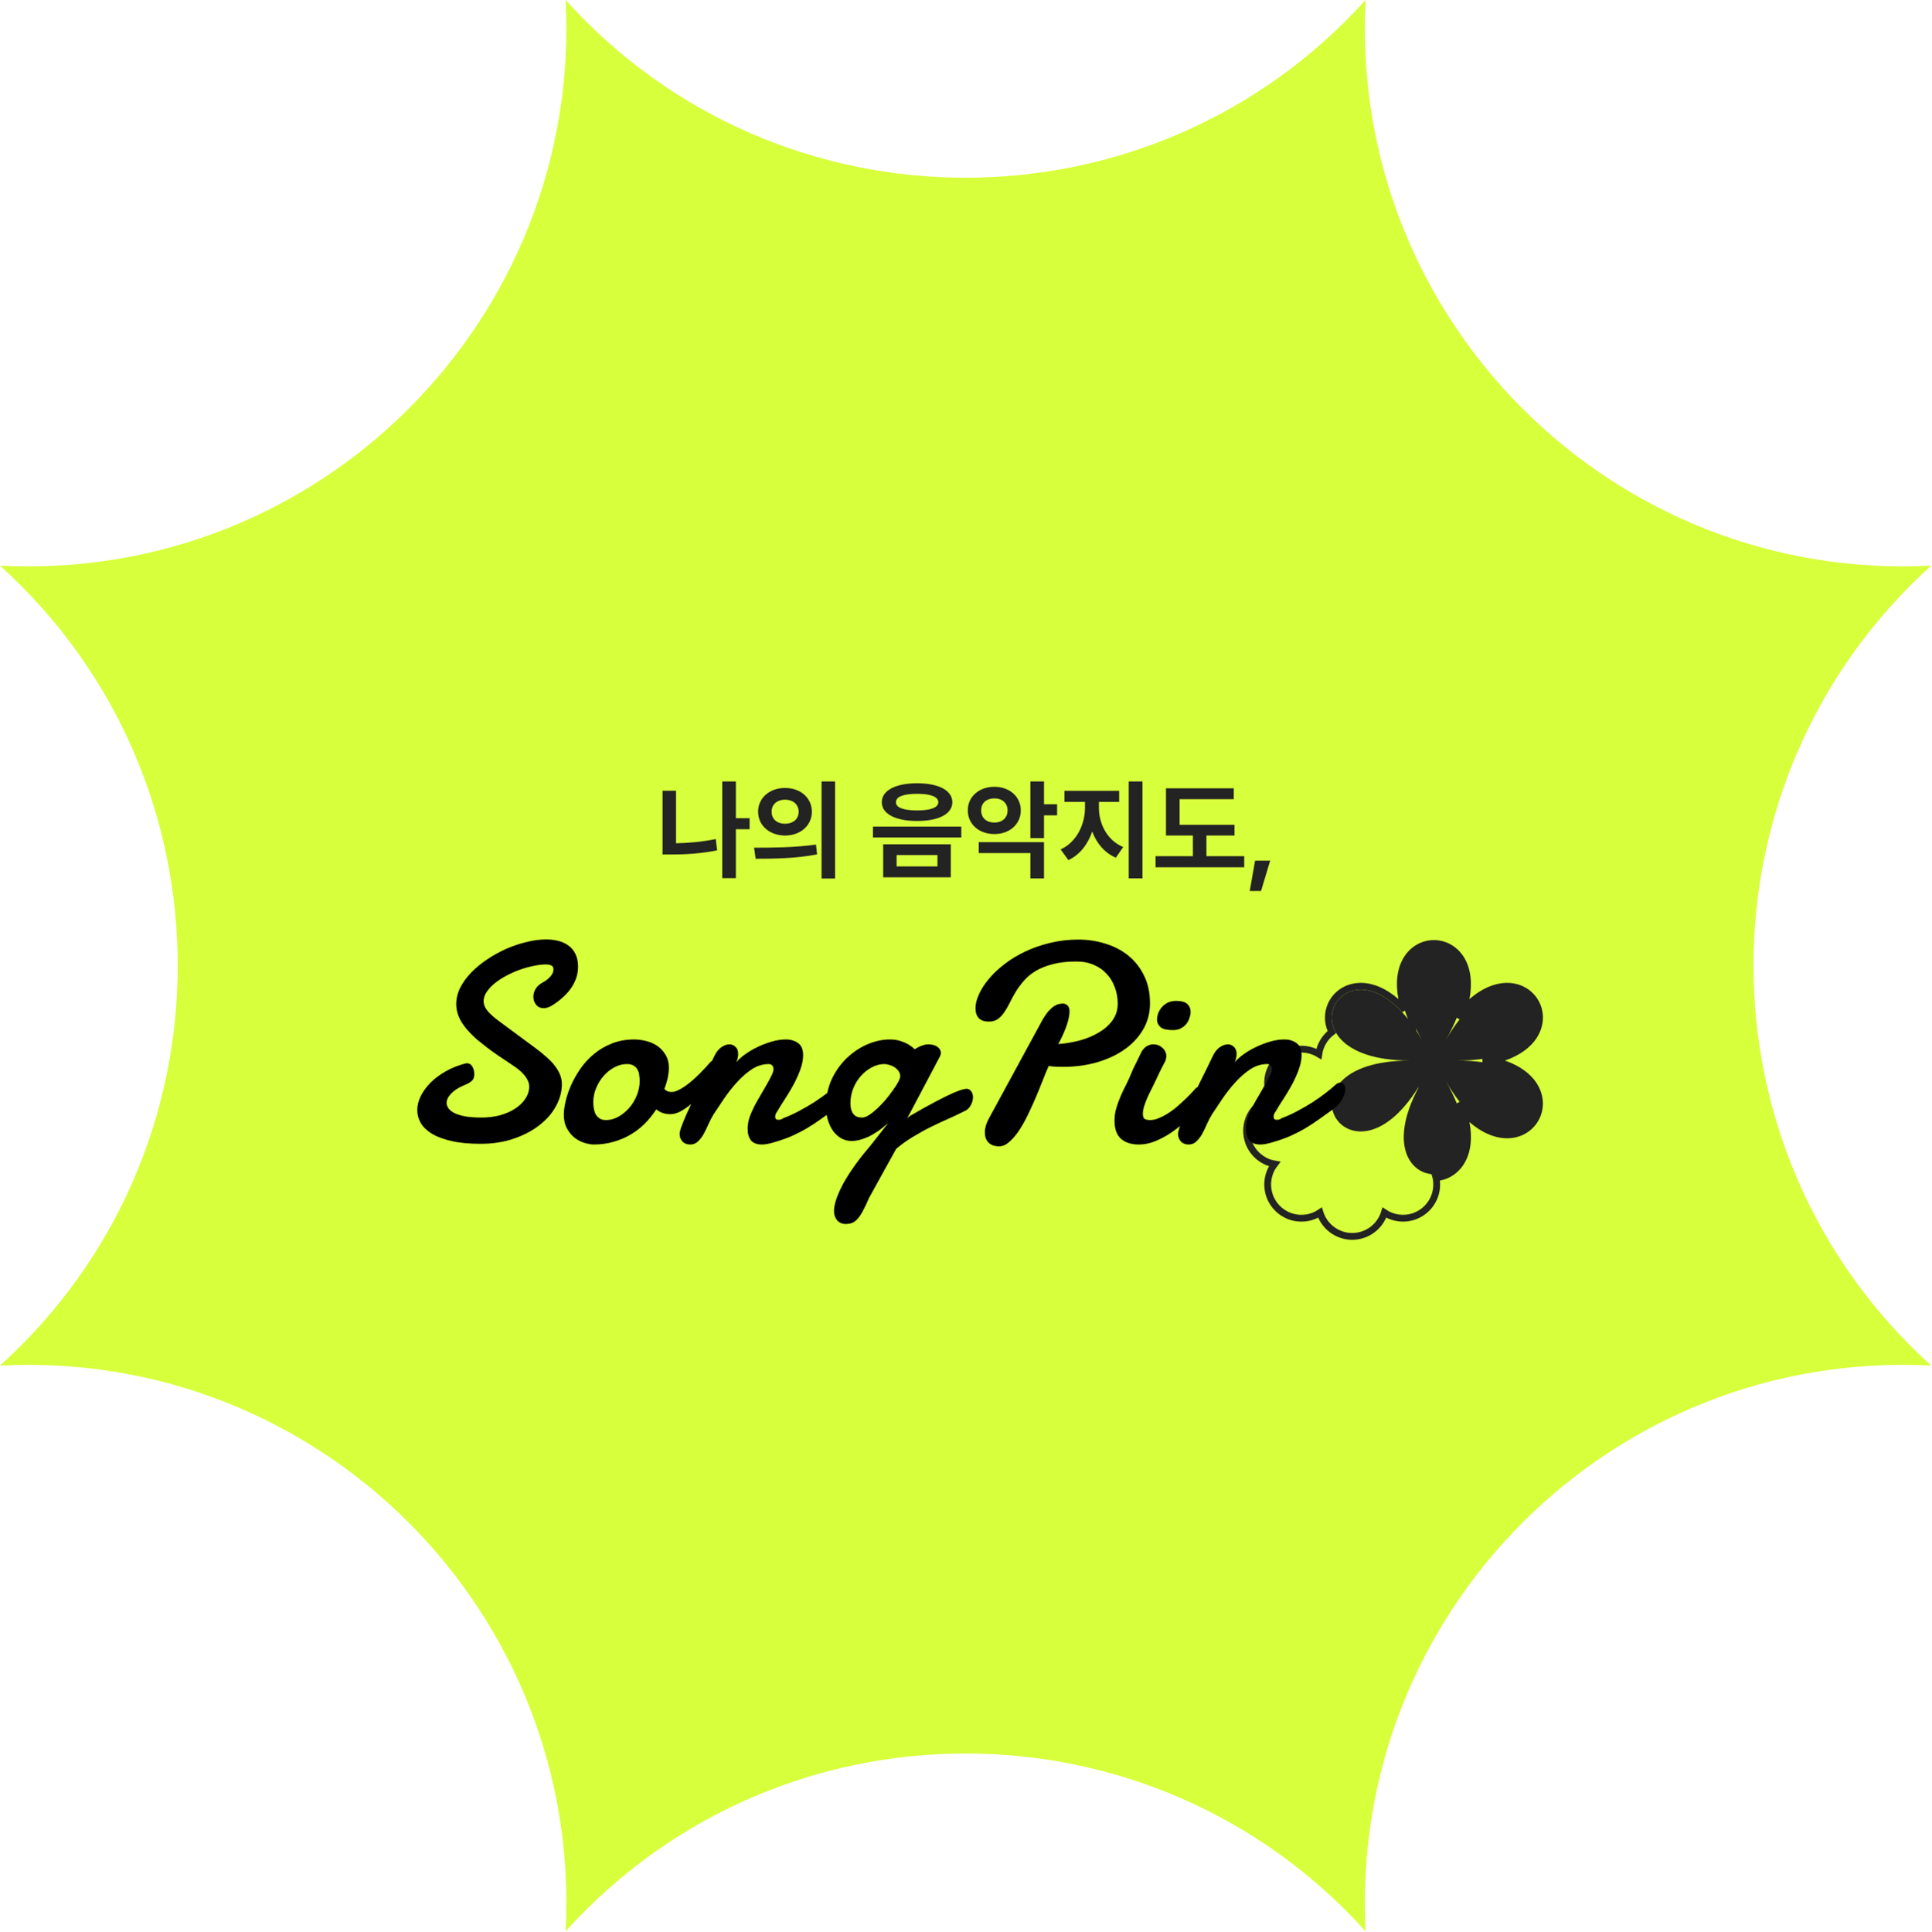
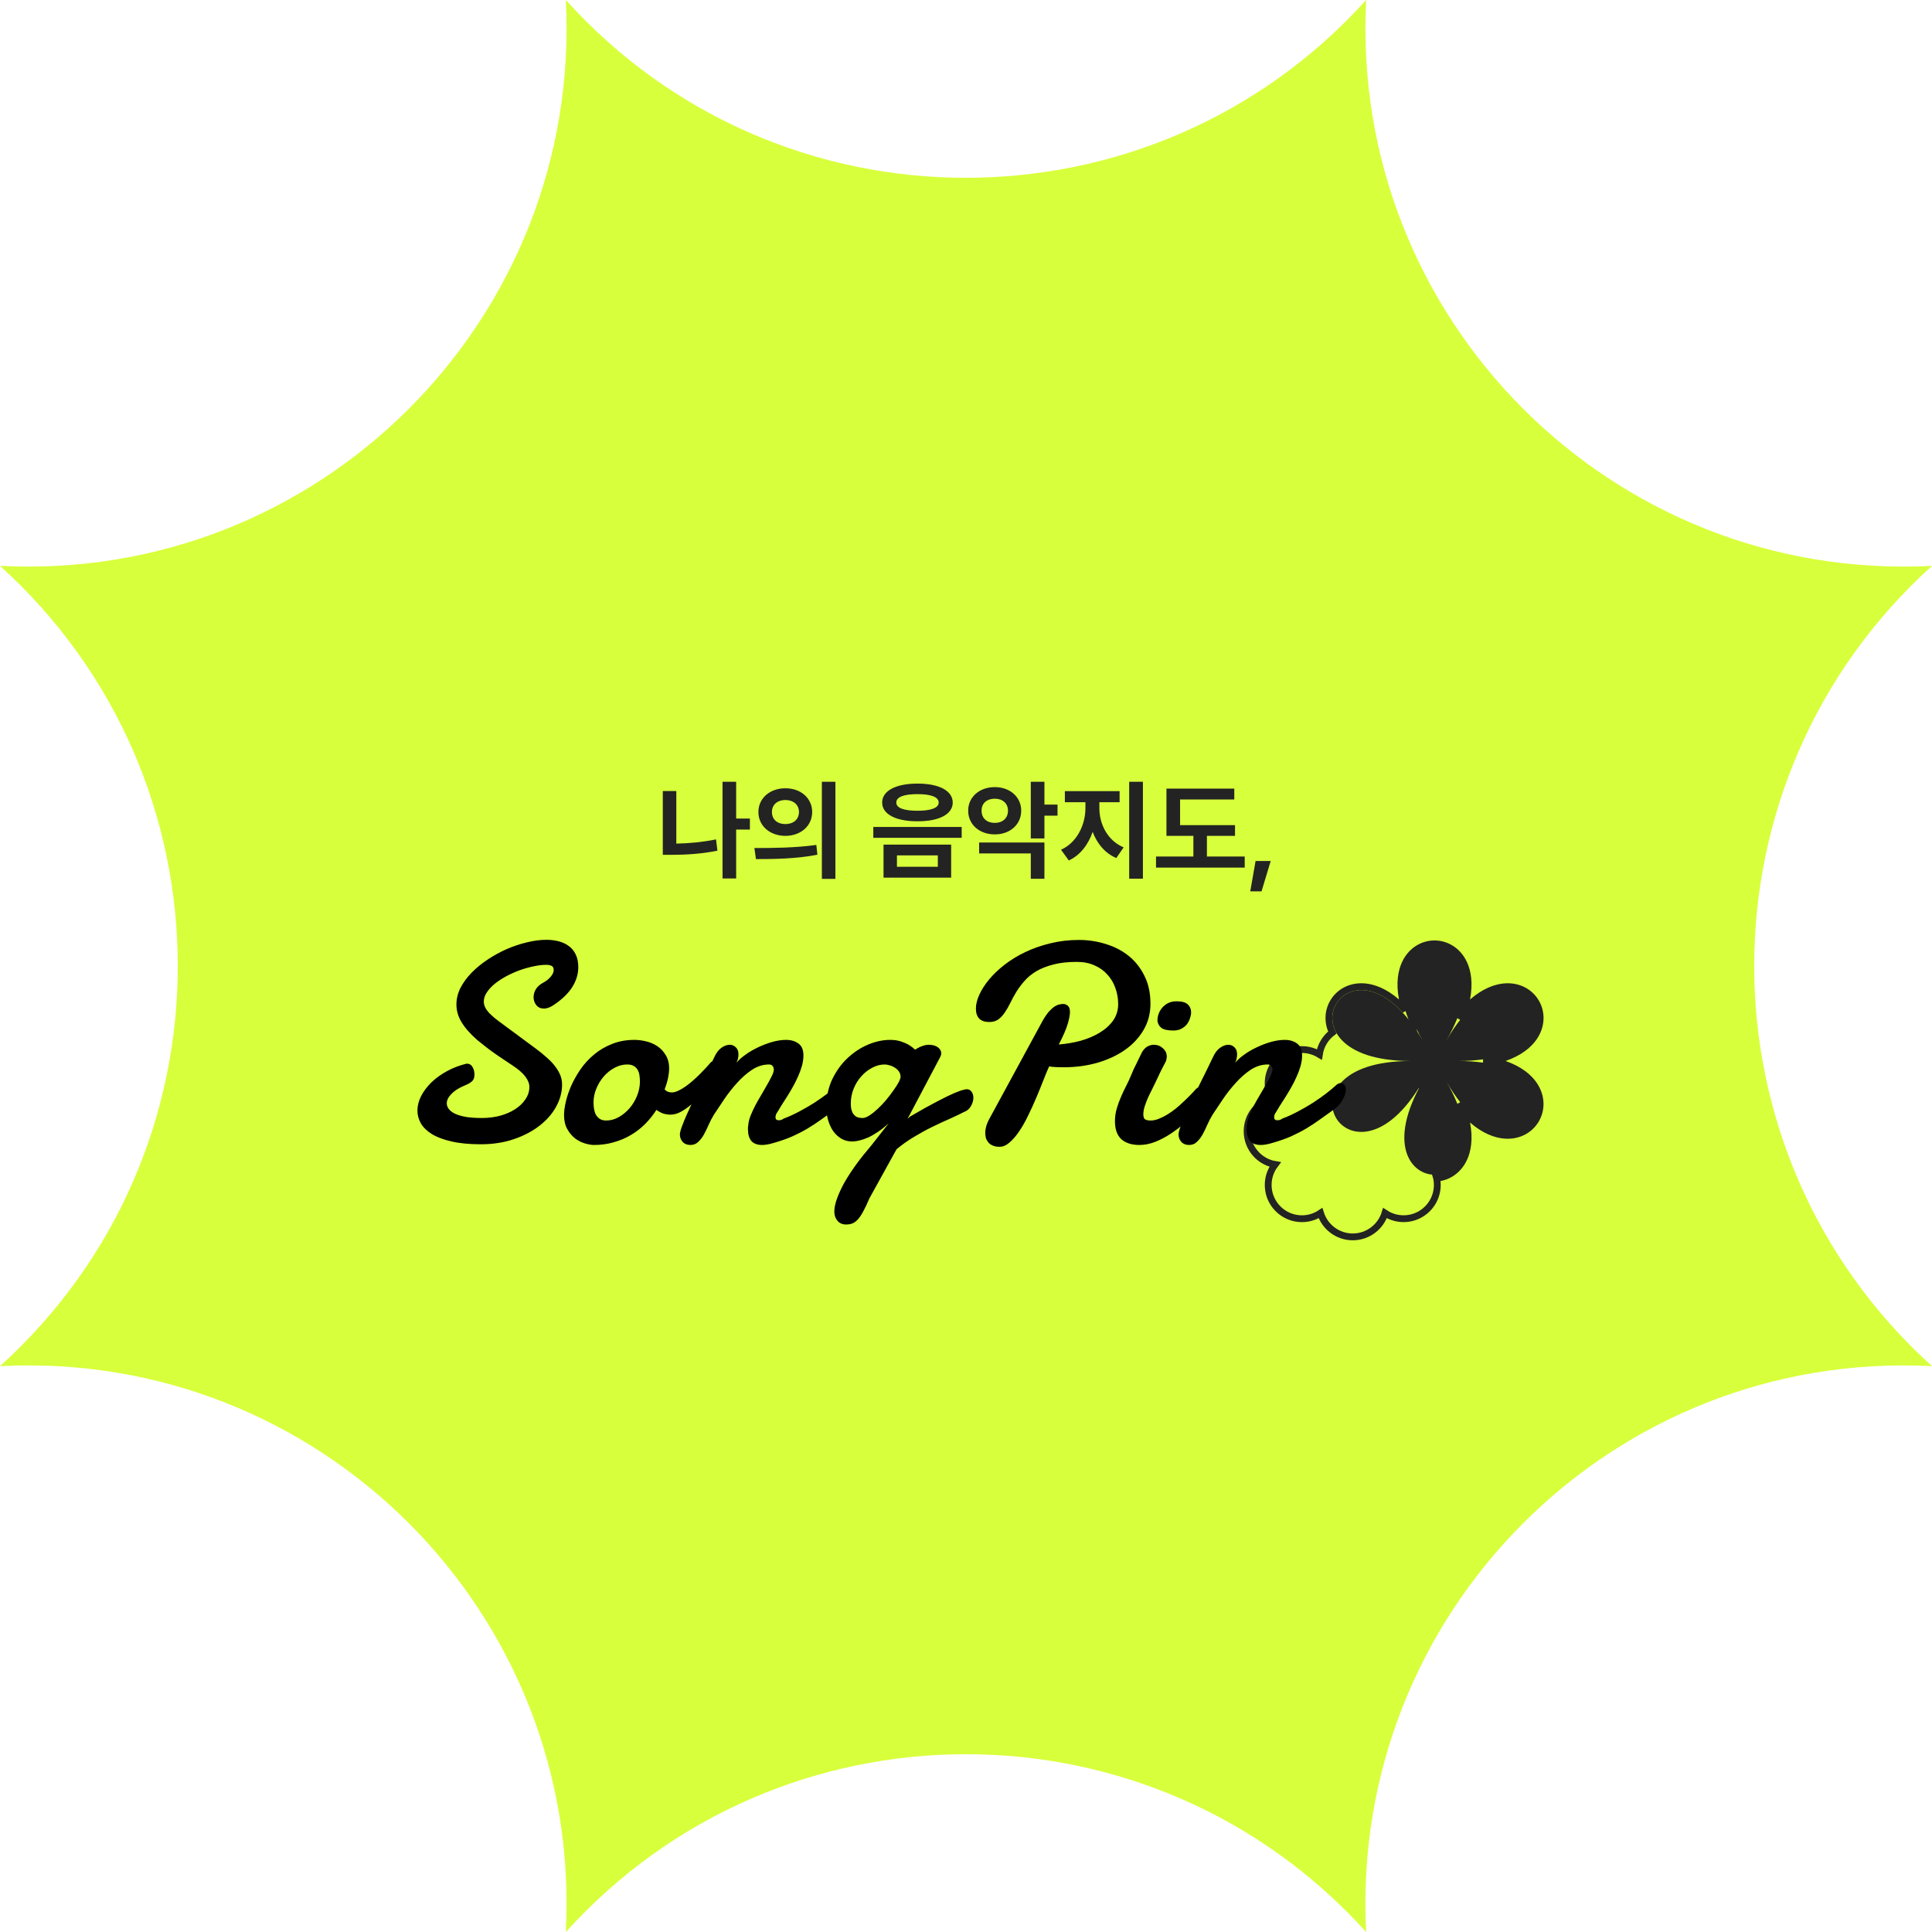
- <svg xmlns="http://www.w3.org/2000/svg" width="567" height="567" viewBox="0 0 567 567" fill="none">
+ <svg xmlns="http://www.w3.org/2000/svg" width="340" height="340" viewBox="0 0 567 567" fill="none">
  <path d="M400.931 0C396.106 93.696 473.304 170.894 567 166.069C497.428 228.948 497.428 338.052 567 400.931C473.304 396.106 396.106 473.304 400.931 567C338.052 497.428 228.948 497.428 166.069 567C170.894 473.304 93.696 396.106 0 400.931C69.572 338.052 69.572 228.948 0 166.069C93.696 170.894 170.894 93.696 166.069 0C228.792 69.572 338.052 69.572 400.931 0Z" fill="#D8FF3B" />
  <path d="M220.078 240.219V243.469H216.047V257.812H212.047V229.438H216.047V240.219H220.078ZM194.516 250.875V232.156H198.484V247.578C202.125 247.516 206.031 247.172 210.141 246.344L210.547 249.656C205.781 250.625 201.172 250.875 196.984 250.875H194.516ZM230.484 231.344C235 231.328 238.344 234.234 238.359 238.312C238.344 242.406 235 245.297 230.484 245.312C226 245.297 222.562 242.406 222.578 238.312C222.562 234.234 226 231.328 230.484 231.344ZM221.391 248.875C226.469 248.891 233.5 248.828 239.578 247.969L239.891 250.844C233.578 252.078 226.828 252.125 221.859 252.125L221.391 248.875ZM226.547 238.312C226.531 240.562 228.234 241.859 230.484 241.844C232.75 241.859 234.469 240.562 234.484 238.312C234.469 236.094 232.75 234.781 230.484 234.781C228.234 234.781 226.531 236.094 226.547 238.312ZM241.203 257.938V229.438H245.172V257.938H241.203ZM269.266 229.969C275.594 229.953 279.594 232.062 279.609 235.531C279.594 238.984 275.594 241.047 269.266 241.031C262.969 241.047 258.891 238.984 258.891 235.531C258.891 232.062 262.969 229.953 269.266 229.969ZM256.297 245.875V242.688H282.234V245.875H256.297ZM259.297 257.562V247.875H279.141V257.562H259.297ZM263.047 235.531C263.016 237.125 265.281 237.938 269.266 237.938C273.188 237.938 275.484 237.125 275.484 235.531C275.484 233.891 273.188 233.062 269.266 233.062C265.281 233.062 263.016 233.891 263.047 235.531ZM263.234 254.375H275.234V251.031H263.234V254.375ZM291.953 231C296.359 230.984 299.703 233.891 299.703 237.906C299.703 242.016 296.359 244.891 291.953 244.875C287.5 244.891 284.125 242.016 284.141 237.906C284.125 233.891 287.5 230.984 291.953 231ZM287.359 250.469V247.25H306.516V257.906H302.516V250.469H287.359ZM288.078 237.906C288.047 240.203 289.719 241.516 291.953 241.5C294.141 241.516 295.812 240.203 295.828 237.906C295.812 235.688 294.141 234.391 291.953 234.406C289.719 234.391 288.047 235.688 288.078 237.906ZM302.516 246.062V229.438H306.516V236.125H310.359V239.375H306.516V246.062H302.516ZM322.641 237.188C322.625 241.781 325 246.703 329.766 248.688L327.609 251.812C324.266 250.391 321.953 247.562 320.672 244.125C319.391 247.859 317.031 250.984 313.672 252.531L311.391 249.375C316.109 247.266 318.547 242 318.547 237.188V235.438H312.516V232.188H328.578V235.438H322.641V237.188ZM331.391 257.875V229.438H335.422V257.875H331.391ZM362.453 242.156V245.312H354.203V251.375H365.297V254.625H339.266V251.375H350.234V245.312H342.328V231.438H362.234V234.625H346.328V242.156H362.453ZM372.922 252.688L370.234 261.594H366.922L368.484 252.688H372.922Z" fill="#232323" />
  <path d="M428.009 311.378C470.064 311.378 445.536 268.895 424.501 305.316C445.52 268.895 396.464 268.895 417.5 305.316C396.481 268.895 371.953 311.378 413.991 311.378C371.936 311.378 396.464 353.861 417.5 317.44C396.481 353.861 445.536 353.861 424.501 317.44C445.52 353.877 470.047 311.378 428.009 311.378Z" fill="#232323" />
  <path d="M429.572 296.532C428.963 297.195 428.355 297.911 427.747 298.682C438.631 271.111 403.365 271.106 414.244 298.667L421.605 345.736M429.572 296.532C429.301 297.39 428.986 298.276 428.622 299.188C447.063 275.965 464.703 306.515 435.384 310.873C436.355 311.014 437.279 311.183 438.157 311.378M429.572 296.532C431.102 291.671 431.177 287.669 430.277 284.552C428.844 279.589 424.962 277 420.994 277C417.026 277 413.145 279.589 411.714 284.552C410.816 287.667 410.892 291.663 412.42 296.518C408.981 292.769 405.558 290.706 402.413 289.927C397.4 288.686 393.217 290.753 391.233 294.189C389.754 296.75 389.544 299.988 391.015 303.013C388.999 304.544 387.586 306.83 387.198 309.448C383.389 307.149 378.365 307.631 375.074 310.923C371.95 314.048 371.347 318.718 373.265 322.441C369.082 323.597 366 327.436 366 331.992C366 336.884 369.55 340.952 374.212 341.758C371.245 345.644 371.538 351.216 375.09 354.769C378.467 358.147 383.7 358.582 387.541 356.029C388.797 360.058 392.556 362.999 397 362.999C401.446 362.999 405.209 360.067 406.462 356.024C410.309 358.567 415.529 358.151 418.91 354.769C421.364 352.315 422.262 348.896 421.605 345.736M429.572 296.532C433.017 292.774 436.446 290.707 439.597 289.927C444.611 288.686 448.795 290.753 450.78 294.189C452.764 297.625 452.463 302.281 448.881 306.002C446.632 308.339 443.13 310.274 438.157 311.378M438.157 311.378C437.279 311.573 436.355 311.742 435.383 311.883C464.679 316.244 447.056 346.787 428.633 323.588C428.996 324.5 429.312 325.385 429.582 326.243M438.157 311.378C443.126 312.483 446.625 314.418 448.872 316.756C452.452 320.478 452.752 325.136 450.767 328.573C448.783 332.01 444.6 334.078 439.587 332.835C436.442 332.056 433.02 329.993 429.582 326.243M429.582 326.243C428.974 325.58 428.365 324.864 427.758 324.094C433.092 337.612 427.323 344.497 421.345 344.748C421.449 345.074 421.535 345.403 421.605 345.736M429.582 326.243C431.109 331.095 431.184 335.09 430.286 338.203C428.928 342.916 425.359 345.489 421.605 345.736" stroke="#232323" stroke-width="2" />
  <path d="M136.943 312.154C137.736 312.154 138.311 312.482 138.666 313.139C139.049 313.768 139.24 314.492 139.24 315.312C139.24 315.723 139.199 316.078 139.117 316.379C139.035 316.68 138.871 316.967 138.625 317.24C138.379 317.486 138.051 317.732 137.641 317.979C137.23 318.197 136.697 318.443 136.041 318.717C134.51 319.373 133.307 320.166 132.432 321.096C131.557 321.998 131.119 322.9 131.119 323.803C131.119 324.377 131.311 324.924 131.693 325.443C132.076 325.963 132.678 326.428 133.498 326.838C134.318 327.221 135.371 327.535 136.656 327.781C137.969 328 139.541 328.109 141.373 328.109C143.26 328.109 145.051 327.891 146.746 327.453C148.441 326.988 149.918 326.346 151.176 325.525C152.461 324.705 153.473 323.734 154.211 322.613C154.977 321.492 155.359 320.275 155.359 318.963C155.359 317.979 154.949 316.953 154.129 315.887C153.309 314.82 152.01 313.713 150.232 312.564C147.088 310.514 144.695 308.859 143.055 307.602C141.441 306.344 140.443 305.551 140.061 305.223C138.01 303.418 136.479 301.682 135.467 300.014C134.455 298.346 133.949 296.609 133.949 294.805C133.949 293.137 134.346 291.51 135.139 289.924C135.959 288.338 137.053 286.848 138.42 285.453C139.787 284.059 141.359 282.773 143.137 281.598C144.941 280.395 146.814 279.369 148.756 278.521C150.725 277.674 152.693 277.018 154.662 276.553C156.658 276.061 158.545 275.814 160.322 275.814C161.662 275.814 162.893 275.965 164.014 276.266C165.162 276.566 166.16 277.045 167.008 277.701C167.855 278.33 168.512 279.15 168.977 280.162C169.469 281.174 169.715 282.391 169.715 283.812C169.715 285.863 169.127 287.818 167.951 289.678C166.775 291.537 164.984 293.273 162.578 294.887C161.512 295.625 160.527 295.994 159.625 295.994C158.695 295.994 157.957 295.666 157.41 295.01C156.863 294.326 156.59 293.533 156.59 292.631C156.59 291.865 156.809 291.1 157.246 290.334C157.711 289.568 158.449 288.912 159.461 288.365C160.254 287.955 160.951 287.408 161.553 286.725C162.182 286.014 162.496 285.33 162.496 284.674C162.496 284.045 162.277 283.635 161.84 283.443C161.43 283.252 160.924 283.156 160.322 283.156C159.174 283.156 157.916 283.307 156.549 283.607C155.209 283.881 153.855 284.264 152.488 284.756C151.148 285.248 149.836 285.836 148.551 286.52C147.293 287.203 146.172 287.941 145.188 288.734C144.23 289.527 143.451 290.375 142.85 291.277C142.275 292.152 141.988 293.027 141.988 293.902C141.988 294.504 142.111 295.064 142.357 295.584C142.604 296.104 142.959 296.623 143.424 297.143C143.916 297.662 144.504 298.209 145.188 298.783C145.871 299.33 146.664 299.932 147.566 300.588L157.164 307.684C158.395 308.586 159.488 309.475 160.445 310.35C161.43 311.197 162.25 312.059 162.906 312.934C163.562 313.781 164.068 314.643 164.424 315.518C164.779 316.393 164.957 317.322 164.957 318.307C164.957 320.494 164.383 322.641 163.234 324.746C162.113 326.824 160.5 328.684 158.395 330.324C156.316 331.965 153.801 333.291 150.848 334.303C147.922 335.314 144.668 335.82 141.086 335.82C137.75 335.82 134.906 335.547 132.555 335C130.23 334.48 128.316 333.77 126.812 332.867C125.309 331.938 124.215 330.885 123.531 329.709C122.848 328.506 122.506 327.248 122.506 325.936C122.506 324.568 122.848 323.188 123.531 321.793C124.242 320.371 125.227 319.031 126.484 317.773C127.77 316.516 129.301 315.395 131.078 314.41C132.855 313.426 134.811 312.674 136.943 312.154ZM184.07 312.4C182.785 312.4 181.541 312.729 180.338 313.385C179.162 314.014 178.109 314.861 177.18 315.928C176.277 316.967 175.553 318.156 175.006 319.496C174.459 320.809 174.186 322.162 174.186 323.557C174.186 324.076 174.227 324.65 174.309 325.279C174.391 325.881 174.555 326.455 174.801 327.002C175.074 327.521 175.457 327.959 175.949 328.314C176.441 328.67 177.098 328.848 177.918 328.848C179.176 328.848 180.393 328.52 181.568 327.863C182.771 327.18 183.838 326.305 184.768 325.238C185.697 324.145 186.436 322.914 186.982 321.547C187.529 320.18 187.803 318.799 187.803 317.404C187.803 316.857 187.762 316.297 187.68 315.723C187.625 315.121 187.461 314.574 187.188 314.082C186.941 313.59 186.572 313.193 186.08 312.893C185.588 312.564 184.918 312.4 184.07 312.4ZM186.203 305.182C187.242 305.182 188.35 305.318 189.525 305.592C190.729 305.865 191.836 306.33 192.848 306.986C193.859 307.643 194.693 308.518 195.35 309.611C196.033 310.678 196.375 312.004 196.375 313.59C196.375 314.41 196.266 315.354 196.047 316.42C195.828 317.459 195.5 318.553 195.062 319.701C195.336 320.029 195.65 320.262 196.006 320.398C196.361 320.535 196.744 320.604 197.154 320.604C197.729 320.604 198.357 320.439 199.041 320.111C199.752 319.783 200.477 319.359 201.215 318.84C201.953 318.32 202.691 317.732 203.43 317.076C204.168 316.42 204.865 315.764 205.521 315.107C206.178 314.451 206.766 313.836 207.285 313.262C207.832 312.66 208.283 312.154 208.639 311.744C208.83 311.553 209.062 311.457 209.336 311.457C209.719 311.457 210.061 311.662 210.361 312.072C210.662 312.455 210.812 313.002 210.812 313.713C210.812 314.424 210.594 315.244 210.156 316.174C209.746 317.104 208.967 318.074 207.818 319.086C207.162 319.797 206.41 320.617 205.562 321.547C204.715 322.477 203.812 323.352 202.855 324.172C201.898 324.992 200.9 325.689 199.861 326.264C198.822 326.838 197.783 327.125 196.744 327.125C196.033 327.125 195.336 327.016 194.652 326.797C193.996 326.578 193.326 326.223 192.643 325.73C191.658 327.262 190.537 328.656 189.279 329.914C188.021 331.172 186.613 332.252 185.055 333.154C183.523 334.057 181.855 334.754 180.051 335.246C178.273 335.766 176.373 336.025 174.35 336.025C173.584 336.025 172.695 335.875 171.684 335.574C170.672 335.273 169.701 334.781 168.771 334.098C167.869 333.387 167.104 332.471 166.475 331.35C165.846 330.229 165.531 328.861 165.531 327.248C165.531 326.154 165.709 324.842 166.064 323.311C166.42 321.779 166.953 320.207 167.664 318.594C168.402 316.953 169.318 315.34 170.412 313.754C171.533 312.141 172.859 310.705 174.391 309.447C175.922 308.162 177.672 307.137 179.641 306.371C181.609 305.578 183.797 305.182 186.203 305.182ZM209.705 310.104C210.252 308.928 210.936 308.053 211.756 307.479C212.576 306.904 213.383 306.617 214.176 306.617C214.832 306.617 215.42 306.863 215.939 307.355C216.459 307.82 216.719 308.518 216.719 309.447C216.719 309.803 216.678 310.186 216.596 310.596C216.514 311.006 216.363 311.443 216.145 311.908C216.746 311.143 217.607 310.363 218.729 309.57C219.85 308.75 221.08 308.025 222.42 307.396C223.787 306.74 225.182 306.207 226.604 305.797C228.053 305.387 229.42 305.182 230.705 305.182C232.154 305.182 233.357 305.537 234.314 306.248C235.299 306.932 235.791 308.107 235.791 309.775C235.791 310.76 235.641 311.785 235.34 312.852C235.039 313.918 234.643 314.984 234.15 316.051C233.686 317.117 233.152 318.17 232.551 319.209C231.977 320.221 231.402 321.178 230.828 322.08C230.254 322.982 229.721 323.816 229.229 324.582C228.764 325.32 228.395 325.936 228.121 326.428C227.766 326.865 227.588 327.371 227.588 327.945C227.588 328.164 227.656 328.355 227.793 328.52C227.93 328.684 228.148 328.766 228.449 328.766C228.641 328.766 228.859 328.752 229.105 328.725C229.352 328.67 229.652 328.52 230.008 328.273C231.484 327.727 232.988 327.043 234.52 326.223C236.078 325.402 237.568 324.541 238.99 323.639C240.412 322.709 241.711 321.793 242.887 320.891C244.09 319.961 245.088 319.127 245.881 318.389C246.1 318.197 246.318 318.061 246.537 317.979C246.756 317.896 246.961 317.855 247.152 317.855C247.617 317.855 247.973 318.033 248.219 318.389C248.492 318.744 248.629 319.195 248.629 319.742C248.629 320.59 248.355 321.533 247.809 322.572C247.289 323.611 246.455 324.582 245.307 325.484C243.748 326.605 242.312 327.631 241 328.561C239.715 329.49 238.389 330.365 237.021 331.186C235.682 331.979 234.232 332.73 232.674 333.441C231.143 334.125 229.338 334.768 227.26 335.369C226.549 335.588 225.893 335.752 225.291 335.861C224.717 335.971 224.184 336.025 223.691 336.025C222.242 336.025 221.176 335.629 220.492 334.836C219.836 334.016 219.508 332.881 219.508 331.432C219.508 331.24 219.508 331.062 219.508 330.898C219.535 330.707 219.562 330.502 219.59 330.283C219.645 329.436 219.863 328.506 220.246 327.494C220.656 326.482 221.135 325.443 221.682 324.377C222.256 323.311 222.857 322.258 223.486 321.219C224.115 320.152 224.689 319.154 225.209 318.225C225.756 317.268 226.207 316.42 226.562 315.682C226.918 314.943 227.096 314.342 227.096 313.877C227.096 313.467 226.973 313.125 226.727 312.852C226.508 312.551 226.166 312.4 225.701 312.4C223.951 312.4 222.283 312.92 220.697 313.959C219.139 314.998 217.676 316.283 216.309 317.814C214.941 319.318 213.684 320.918 212.535 322.613C211.387 324.309 210.375 325.826 209.5 327.166C208.953 328.068 208.447 329.039 207.982 330.078C207.545 331.09 207.08 332.047 206.588 332.949C206.096 333.824 205.535 334.549 204.906 335.123C204.305 335.725 203.539 336.025 202.609 336.025C201.652 336.025 200.9 335.725 200.354 335.123C199.807 334.521 199.533 333.783 199.533 332.908C199.533 332.443 199.725 331.691 200.107 330.652C200.49 329.613 200.982 328.41 201.584 327.043C202.186 325.676 202.855 324.213 203.594 322.654C204.359 321.068 205.111 319.51 205.85 317.979C206.615 316.42 207.34 314.957 208.023 313.59C208.707 312.223 209.268 311.061 209.705 310.104ZM261.221 305.182C262.424 305.182 263.477 305.332 264.379 305.633C265.281 305.934 266.047 306.262 266.676 306.617C267.387 307.055 268.016 307.533 268.562 308.053C268.945 307.807 269.355 307.574 269.793 307.355C270.176 307.164 270.6 307 271.064 306.863C271.529 306.699 271.994 306.617 272.459 306.617C273.662 306.617 274.592 306.863 275.248 307.355C275.904 307.848 276.232 308.436 276.232 309.119C276.232 309.475 276.137 309.83 275.945 310.186L266.348 328.355L267.127 327.658C270.354 325.771 273.006 324.295 275.084 323.229C277.162 322.135 278.816 321.328 280.047 320.809C281.277 320.289 282.152 319.975 282.672 319.865C283.219 319.729 283.561 319.66 283.697 319.66C284.326 319.66 284.805 319.906 285.133 320.398C285.488 320.863 285.666 321.451 285.666 322.162C285.666 322.955 285.434 323.762 284.969 324.582C284.531 325.402 283.848 325.99 282.918 326.346C281.688 326.975 280.252 327.658 278.611 328.396C276.971 329.107 275.262 329.9 273.484 330.775C271.707 331.65 269.916 332.635 268.111 333.729C266.334 334.795 264.666 335.984 263.107 337.297L255.15 351.693C254.494 353.252 253.893 354.523 253.346 355.508C252.826 356.492 252.307 357.271 251.787 357.846C251.268 358.42 250.734 358.816 250.188 359.035C249.641 359.254 249.012 359.363 248.301 359.363C247.234 359.363 246.387 358.994 245.758 358.256C245.156 357.518 244.855 356.629 244.855 355.59C244.855 354.496 245.115 353.225 245.635 351.775C246.154 350.326 246.879 348.754 247.809 347.059C248.766 345.391 249.914 343.627 251.254 341.768C252.594 339.936 254.084 338.062 255.725 336.148L260.811 329.668C259.771 330.625 258.746 331.445 257.734 332.129C256.723 332.812 255.752 333.373 254.822 333.811C253.893 334.221 253.018 334.521 252.197 334.713C251.404 334.904 250.707 335 250.105 335C249.012 335 248 334.754 247.07 334.262C246.141 333.742 245.334 333.031 244.65 332.129C243.994 331.227 243.475 330.16 243.092 328.93C242.709 327.699 242.518 326.359 242.518 324.91C242.518 321.902 243.092 319.182 244.24 316.748C245.416 314.314 246.906 312.25 248.711 310.555C250.543 308.832 252.553 307.506 254.74 306.576C256.955 305.646 259.115 305.182 261.221 305.182ZM259.662 312.4C258.377 312.4 257.133 312.729 255.93 313.385C254.727 314.014 253.66 314.861 252.73 315.928C251.801 316.967 251.062 318.17 250.516 319.537C249.969 320.904 249.695 322.312 249.695 323.762C249.695 324.199 249.723 324.678 249.777 325.197C249.859 325.689 250.01 326.154 250.229 326.592C250.475 327.029 250.816 327.398 251.254 327.699C251.719 327.973 252.348 328.109 253.141 328.109C253.715 328.109 254.385 327.863 255.15 327.371C255.943 326.852 256.75 326.209 257.57 325.443C258.418 324.65 259.238 323.789 260.031 322.859C260.824 321.902 261.535 320.973 262.164 320.07C262.82 319.168 263.34 318.361 263.723 317.65C264.105 316.912 264.297 316.365 264.297 316.01C264.297 315.408 264.133 314.889 263.805 314.451C263.477 313.986 263.066 313.604 262.574 313.303C262.109 313.002 261.604 312.783 261.057 312.646C260.537 312.482 260.072 312.4 259.662 312.4ZM307.896 312.975C307.377 314.123 306.803 315.504 306.174 317.117C305.545 318.73 304.861 320.412 304.123 322.162C303.385 323.912 302.592 325.648 301.744 327.371C300.924 329.094 300.049 330.639 299.119 332.006C298.217 333.346 297.273 334.439 296.289 335.287C295.332 336.135 294.348 336.559 293.336 336.559C292.488 336.559 291.791 336.422 291.244 336.148C290.697 335.902 290.273 335.574 289.973 335.164C289.672 334.781 289.453 334.357 289.316 333.893C289.207 333.4 289.152 332.936 289.152 332.498C289.152 331.842 289.248 331.172 289.439 330.488C289.658 329.805 289.918 329.176 290.219 328.602L305.928 299.686C306.611 298.482 307.254 297.539 307.855 296.855C308.484 296.172 309.059 295.666 309.578 295.338C310.125 295.01 310.604 294.818 311.014 294.764C311.424 294.682 311.766 294.641 312.039 294.641C312.531 294.641 312.982 294.818 313.393 295.174C313.803 295.502 314.008 296.117 314.008 297.02C314.008 297.895 313.775 299.098 313.311 300.629C312.846 302.16 311.984 304.129 310.727 306.535C312.859 306.371 314.965 306.016 317.043 305.469C319.121 304.895 320.98 304.115 322.621 303.131C324.289 302.146 325.629 300.957 326.641 299.562C327.652 298.141 328.158 296.5 328.158 294.641C328.158 293 327.885 291.441 327.338 289.965C326.818 288.461 326.039 287.148 325 286.027C323.988 284.879 322.73 283.977 321.227 283.32C319.723 282.637 317.986 282.295 316.018 282.295C313.338 282.295 311.027 282.555 309.086 283.074C307.172 283.566 305.518 284.223 304.123 285.043C302.756 285.863 301.607 286.807 300.678 287.873C299.748 288.939 298.941 290.02 298.258 291.113C297.602 292.207 297.014 293.287 296.494 294.354C295.975 295.42 295.428 296.363 294.854 297.184C294.307 298.004 293.678 298.674 292.967 299.193C292.256 299.686 291.381 299.932 290.342 299.932C289.002 299.932 288.004 299.59 287.348 298.906C286.719 298.223 286.404 297.252 286.404 295.994C286.404 294.736 286.746 293.369 287.43 291.893C288.113 290.389 289.084 288.885 290.342 287.381C291.6 285.877 293.117 284.441 294.895 283.074C296.699 281.68 298.723 280.449 300.965 279.383C303.207 278.316 305.641 277.469 308.266 276.84C310.918 276.184 313.707 275.855 316.633 275.855C319.367 275.855 321.992 276.252 324.508 277.045C327.051 277.811 329.293 278.973 331.234 280.531C333.176 282.09 334.721 284.045 335.869 286.396C337.045 288.721 337.633 291.455 337.633 294.6C337.633 297.471 336.936 300.068 335.541 302.393C334.174 304.689 332.314 306.645 329.963 308.258C327.639 309.844 324.945 311.074 321.883 311.949C318.82 312.797 315.594 313.221 312.203 313.221C311.492 313.221 310.768 313.207 310.029 313.18C309.318 313.152 308.607 313.084 307.896 312.975ZM339.684 299.521C339.684 298.893 339.793 298.25 340.012 297.594C340.258 296.91 340.613 296.295 341.078 295.748C341.543 295.201 342.117 294.75 342.801 294.395C343.512 294.039 344.346 293.861 345.303 293.861C346.889 293.861 347.996 294.176 348.625 294.805C349.254 295.406 349.568 296.172 349.568 297.102C349.568 297.621 349.459 298.195 349.24 298.824C349.049 299.453 348.748 300.041 348.338 300.588C347.928 301.107 347.395 301.545 346.738 301.9C346.082 302.256 345.303 302.434 344.4 302.434C342.705 302.434 341.516 302.174 340.832 301.654C340.148 301.107 339.766 300.396 339.684 299.521ZM335.172 308.75C335.637 307.984 336.17 307.438 336.771 307.109C337.373 306.781 337.988 306.617 338.617 306.617C339.656 306.617 340.545 306.959 341.283 307.643C342.049 308.299 342.432 309.146 342.432 310.186C342.404 310.432 342.363 310.678 342.309 310.924C342.281 311.17 342.199 311.416 342.062 311.662C341.68 312.373 341.365 312.975 341.119 313.467C340.873 313.959 340.641 314.424 340.422 314.861C340.23 315.271 340.039 315.682 339.848 316.092C339.656 316.502 339.424 316.994 339.15 317.568C338.822 318.252 338.453 319.004 338.043 319.824C337.633 320.617 337.236 321.438 336.854 322.285C336.498 323.133 336.184 323.967 335.91 324.787C335.664 325.607 335.541 326.359 335.541 327.043C335.541 327.781 335.719 328.273 336.074 328.52C336.457 328.738 336.99 328.848 337.674 328.848C338.439 328.848 339.232 328.684 340.053 328.355C340.9 328.027 341.748 327.604 342.596 327.084C343.443 326.564 344.277 325.977 345.098 325.32C345.918 324.637 346.684 323.953 347.395 323.27C348.133 322.586 348.803 321.93 349.404 321.301C350.033 320.672 350.553 320.111 350.963 319.619C351.51 319.1 352.057 318.84 352.604 318.84C353.096 318.84 353.492 319.059 353.793 319.496C354.121 319.934 354.285 320.494 354.285 321.178C354.285 321.807 354.121 322.477 353.793 323.188C353.492 323.898 352.986 324.568 352.275 325.197C350.881 326.619 349.459 327.986 348.01 329.299C346.561 330.584 345.07 331.732 343.539 332.744C342.035 333.729 340.518 334.521 338.986 335.123C337.455 335.725 335.91 336.025 334.352 336.025C332.137 336.025 330.387 335.465 329.102 334.344C327.844 333.195 327.215 331.418 327.215 329.012C327.215 327.754 327.393 326.523 327.748 325.32C328.104 324.117 328.527 322.955 329.02 321.834C329.512 320.686 330.031 319.592 330.578 318.553C331.125 317.486 331.59 316.475 331.973 315.518C332.109 315.162 332.342 314.615 332.67 313.877C333.025 313.139 333.395 312.387 333.777 311.621C334.215 310.719 334.68 309.762 335.172 308.75ZM356.049 310.104C356.596 308.928 357.279 308.053 358.1 307.479C358.92 306.904 359.727 306.617 360.52 306.617C361.176 306.617 361.764 306.863 362.283 307.355C362.803 307.82 363.062 308.518 363.062 309.447C363.062 309.803 363.021 310.186 362.939 310.596C362.857 311.006 362.707 311.443 362.488 311.908C363.09 311.143 363.951 310.363 365.072 309.57C366.193 308.75 367.424 308.025 368.764 307.396C370.131 306.74 371.525 306.207 372.947 305.797C374.396 305.387 375.764 305.182 377.049 305.182C378.498 305.182 379.701 305.537 380.658 306.248C381.643 306.932 382.135 308.107 382.135 309.775C382.135 310.76 381.984 311.785 381.684 312.852C381.383 313.918 380.986 314.984 380.494 316.051C380.029 317.117 379.496 318.17 378.895 319.209C378.32 320.221 377.746 321.178 377.172 322.08C376.598 322.982 376.064 323.816 375.572 324.582C375.107 325.32 374.738 325.936 374.465 326.428C374.109 326.865 373.932 327.371 373.932 327.945C373.932 328.164 374 328.355 374.137 328.52C374.273 328.684 374.492 328.766 374.793 328.766C374.984 328.766 375.203 328.752 375.449 328.725C375.695 328.67 375.996 328.52 376.352 328.273C377.828 327.727 379.332 327.043 380.863 326.223C382.422 325.402 383.912 324.541 385.334 323.639C386.756 322.709 388.055 321.793 389.23 320.891C390.434 319.961 391.432 319.127 392.225 318.389C392.443 318.197 392.662 318.061 392.881 317.979C393.1 317.896 393.305 317.855 393.496 317.855C393.961 317.855 394.316 318.033 394.562 318.389C394.836 318.744 394.973 319.195 394.973 319.742C394.973 320.59 394.699 321.533 394.152 322.572C393.633 323.611 392.799 324.582 391.65 325.484C390.092 326.605 388.656 327.631 387.344 328.561C386.059 329.49 384.732 330.365 383.365 331.186C382.025 331.979 380.576 332.73 379.018 333.441C377.486 334.125 375.682 334.768 373.604 335.369C372.893 335.588 372.236 335.752 371.635 335.861C371.061 335.971 370.527 336.025 370.035 336.025C368.586 336.025 367.52 335.629 366.836 334.836C366.18 334.016 365.852 332.881 365.852 331.432C365.852 331.24 365.852 331.062 365.852 330.898C365.879 330.707 365.906 330.502 365.934 330.283C365.988 329.436 366.207 328.506 366.59 327.494C367 326.482 367.479 325.443 368.025 324.377C368.6 323.311 369.201 322.258 369.83 321.219C370.459 320.152 371.033 319.154 371.553 318.225C372.1 317.268 372.551 316.42 372.906 315.682C373.262 314.943 373.439 314.342 373.439 313.877C373.439 313.467 373.316 313.125 373.07 312.852C372.852 312.551 372.51 312.4 372.045 312.4C370.295 312.4 368.627 312.92 367.041 313.959C365.482 314.998 364.02 316.283 362.652 317.814C361.285 319.318 360.027 320.918 358.879 322.613C357.73 324.309 356.719 325.826 355.844 327.166C355.297 328.068 354.791 329.039 354.326 330.078C353.889 331.09 353.424 332.047 352.932 332.949C352.439 333.824 351.879 334.549 351.25 335.123C350.648 335.725 349.883 336.025 348.953 336.025C347.996 336.025 347.244 335.725 346.697 335.123C346.15 334.521 345.877 333.783 345.877 332.908C345.877 332.443 346.068 331.691 346.451 330.652C346.834 329.613 347.326 328.41 347.928 327.043C348.529 325.676 349.199 324.213 349.938 322.654C350.703 321.068 351.455 319.51 352.193 317.979C352.959 316.42 353.684 314.957 354.367 313.59C355.051 312.223 355.611 311.061 356.049 310.104Z" fill="black" />
</svg>
